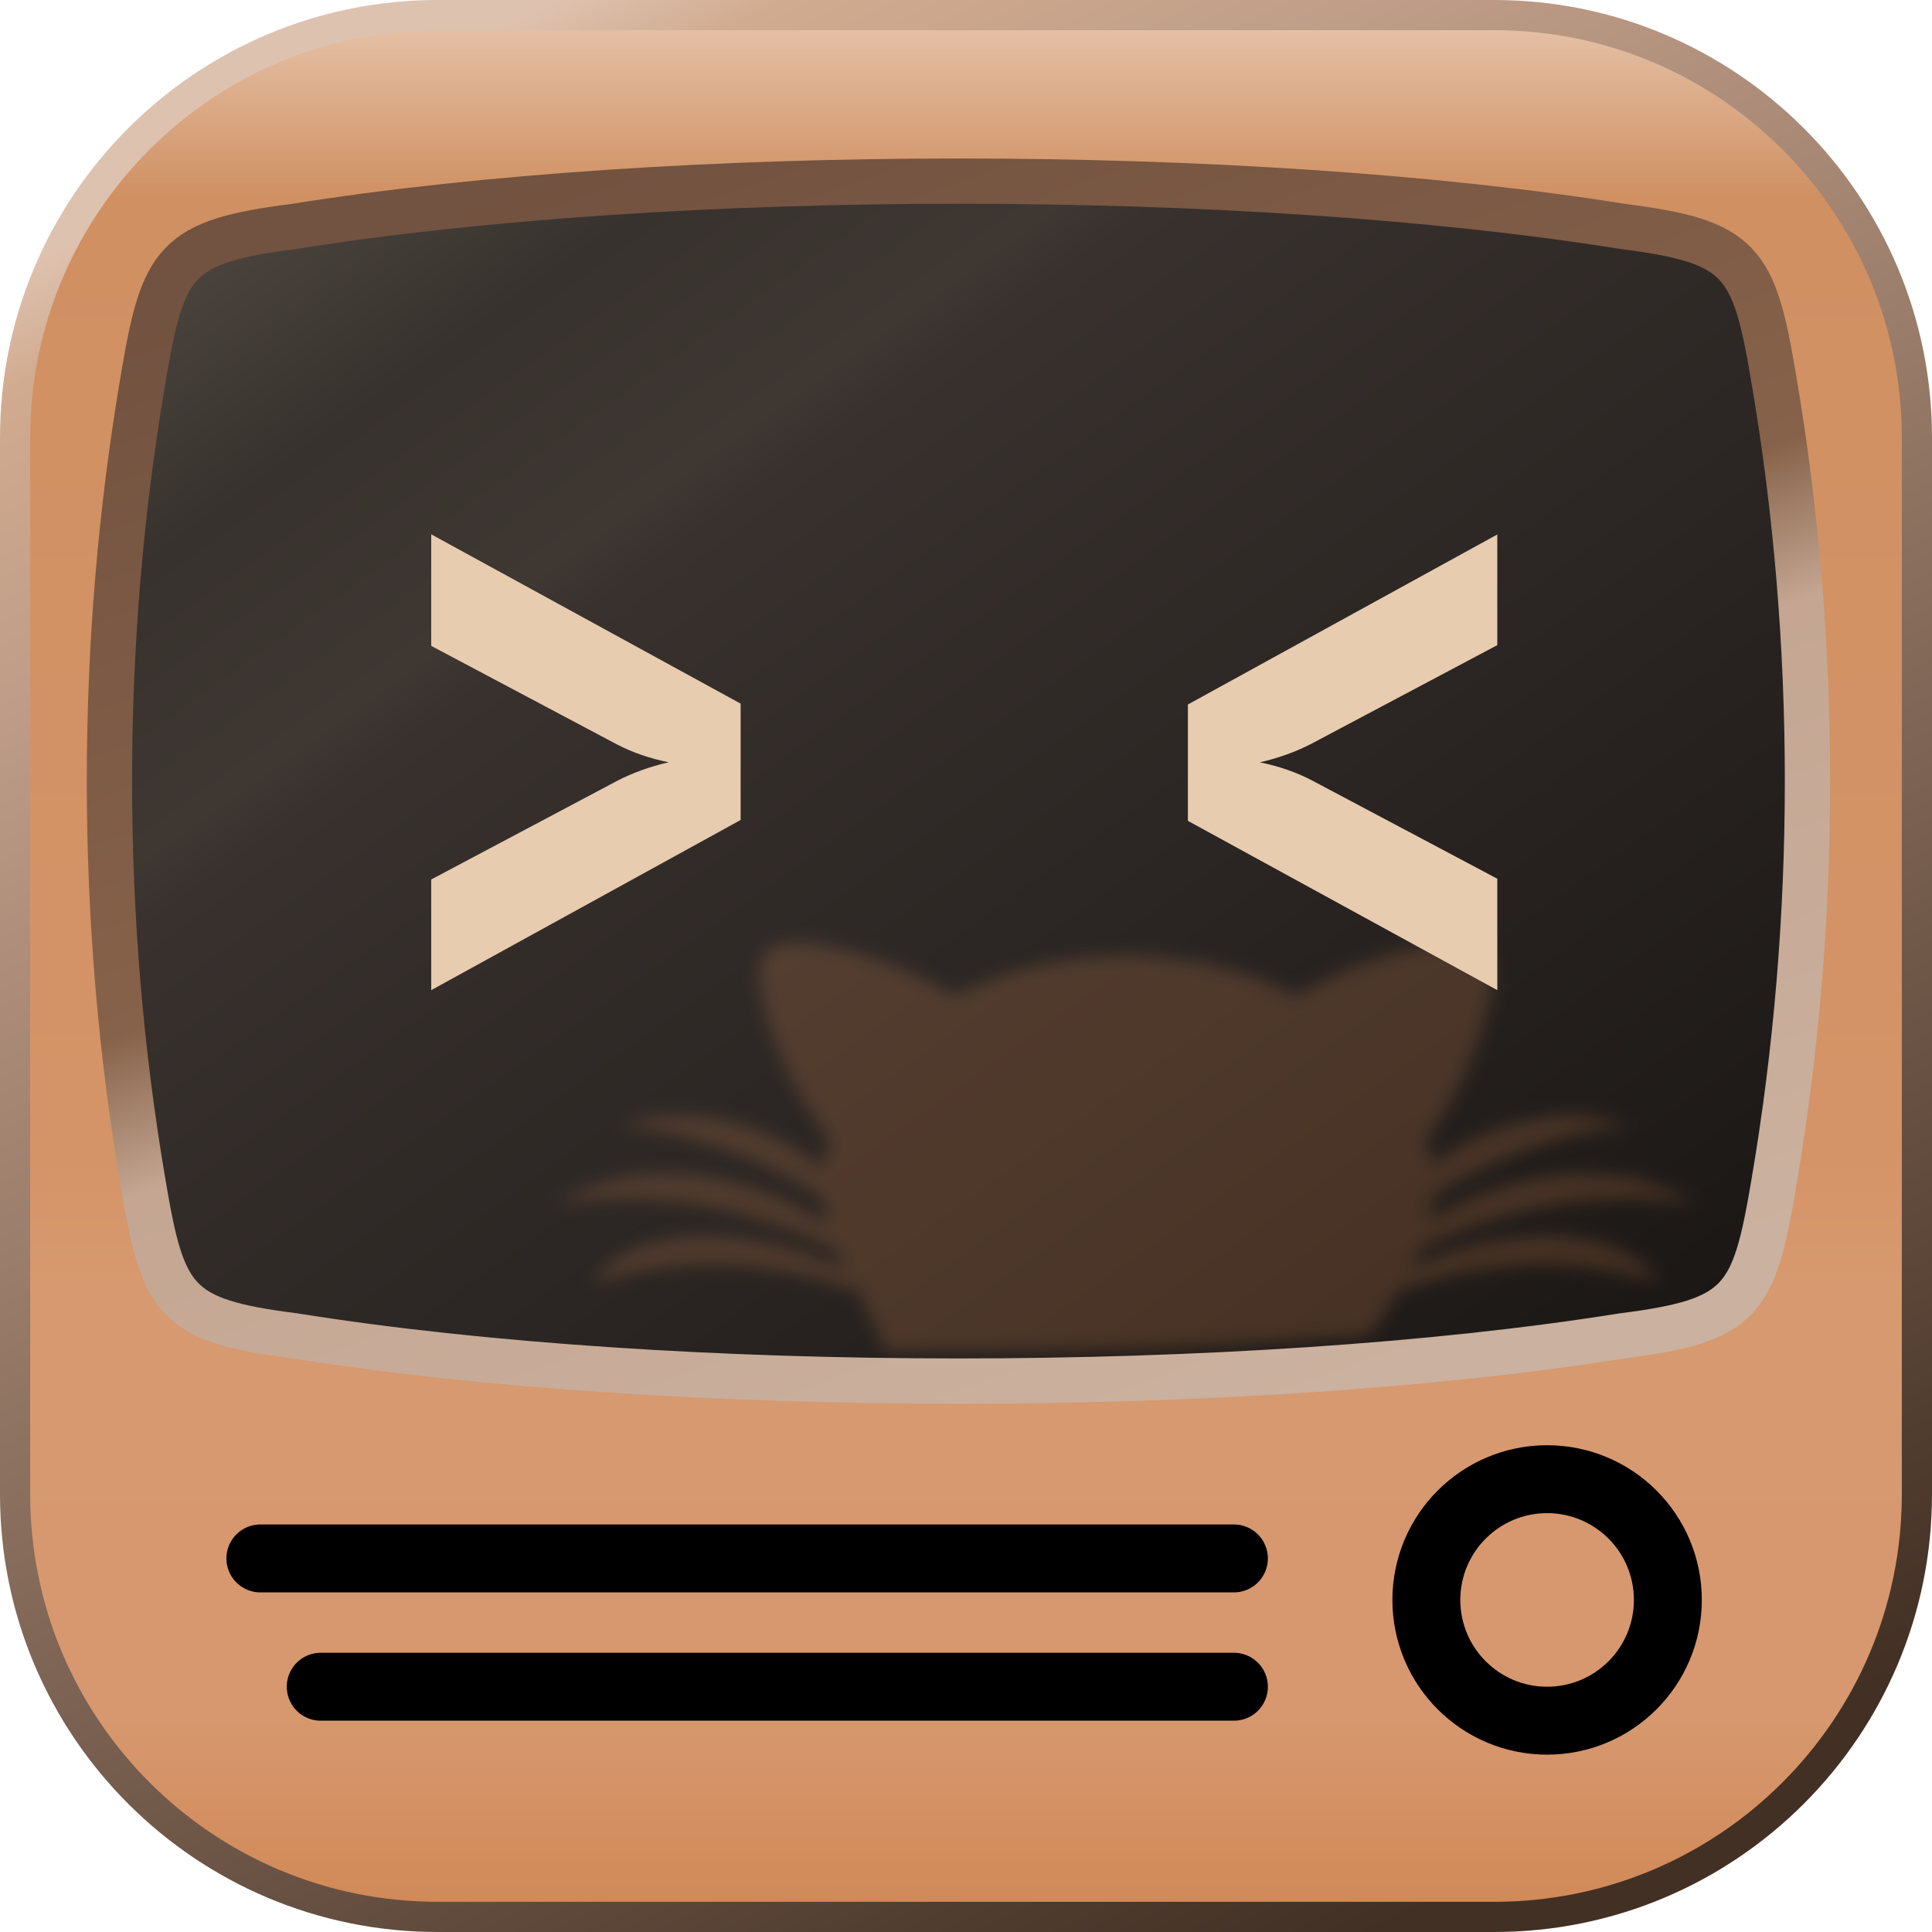
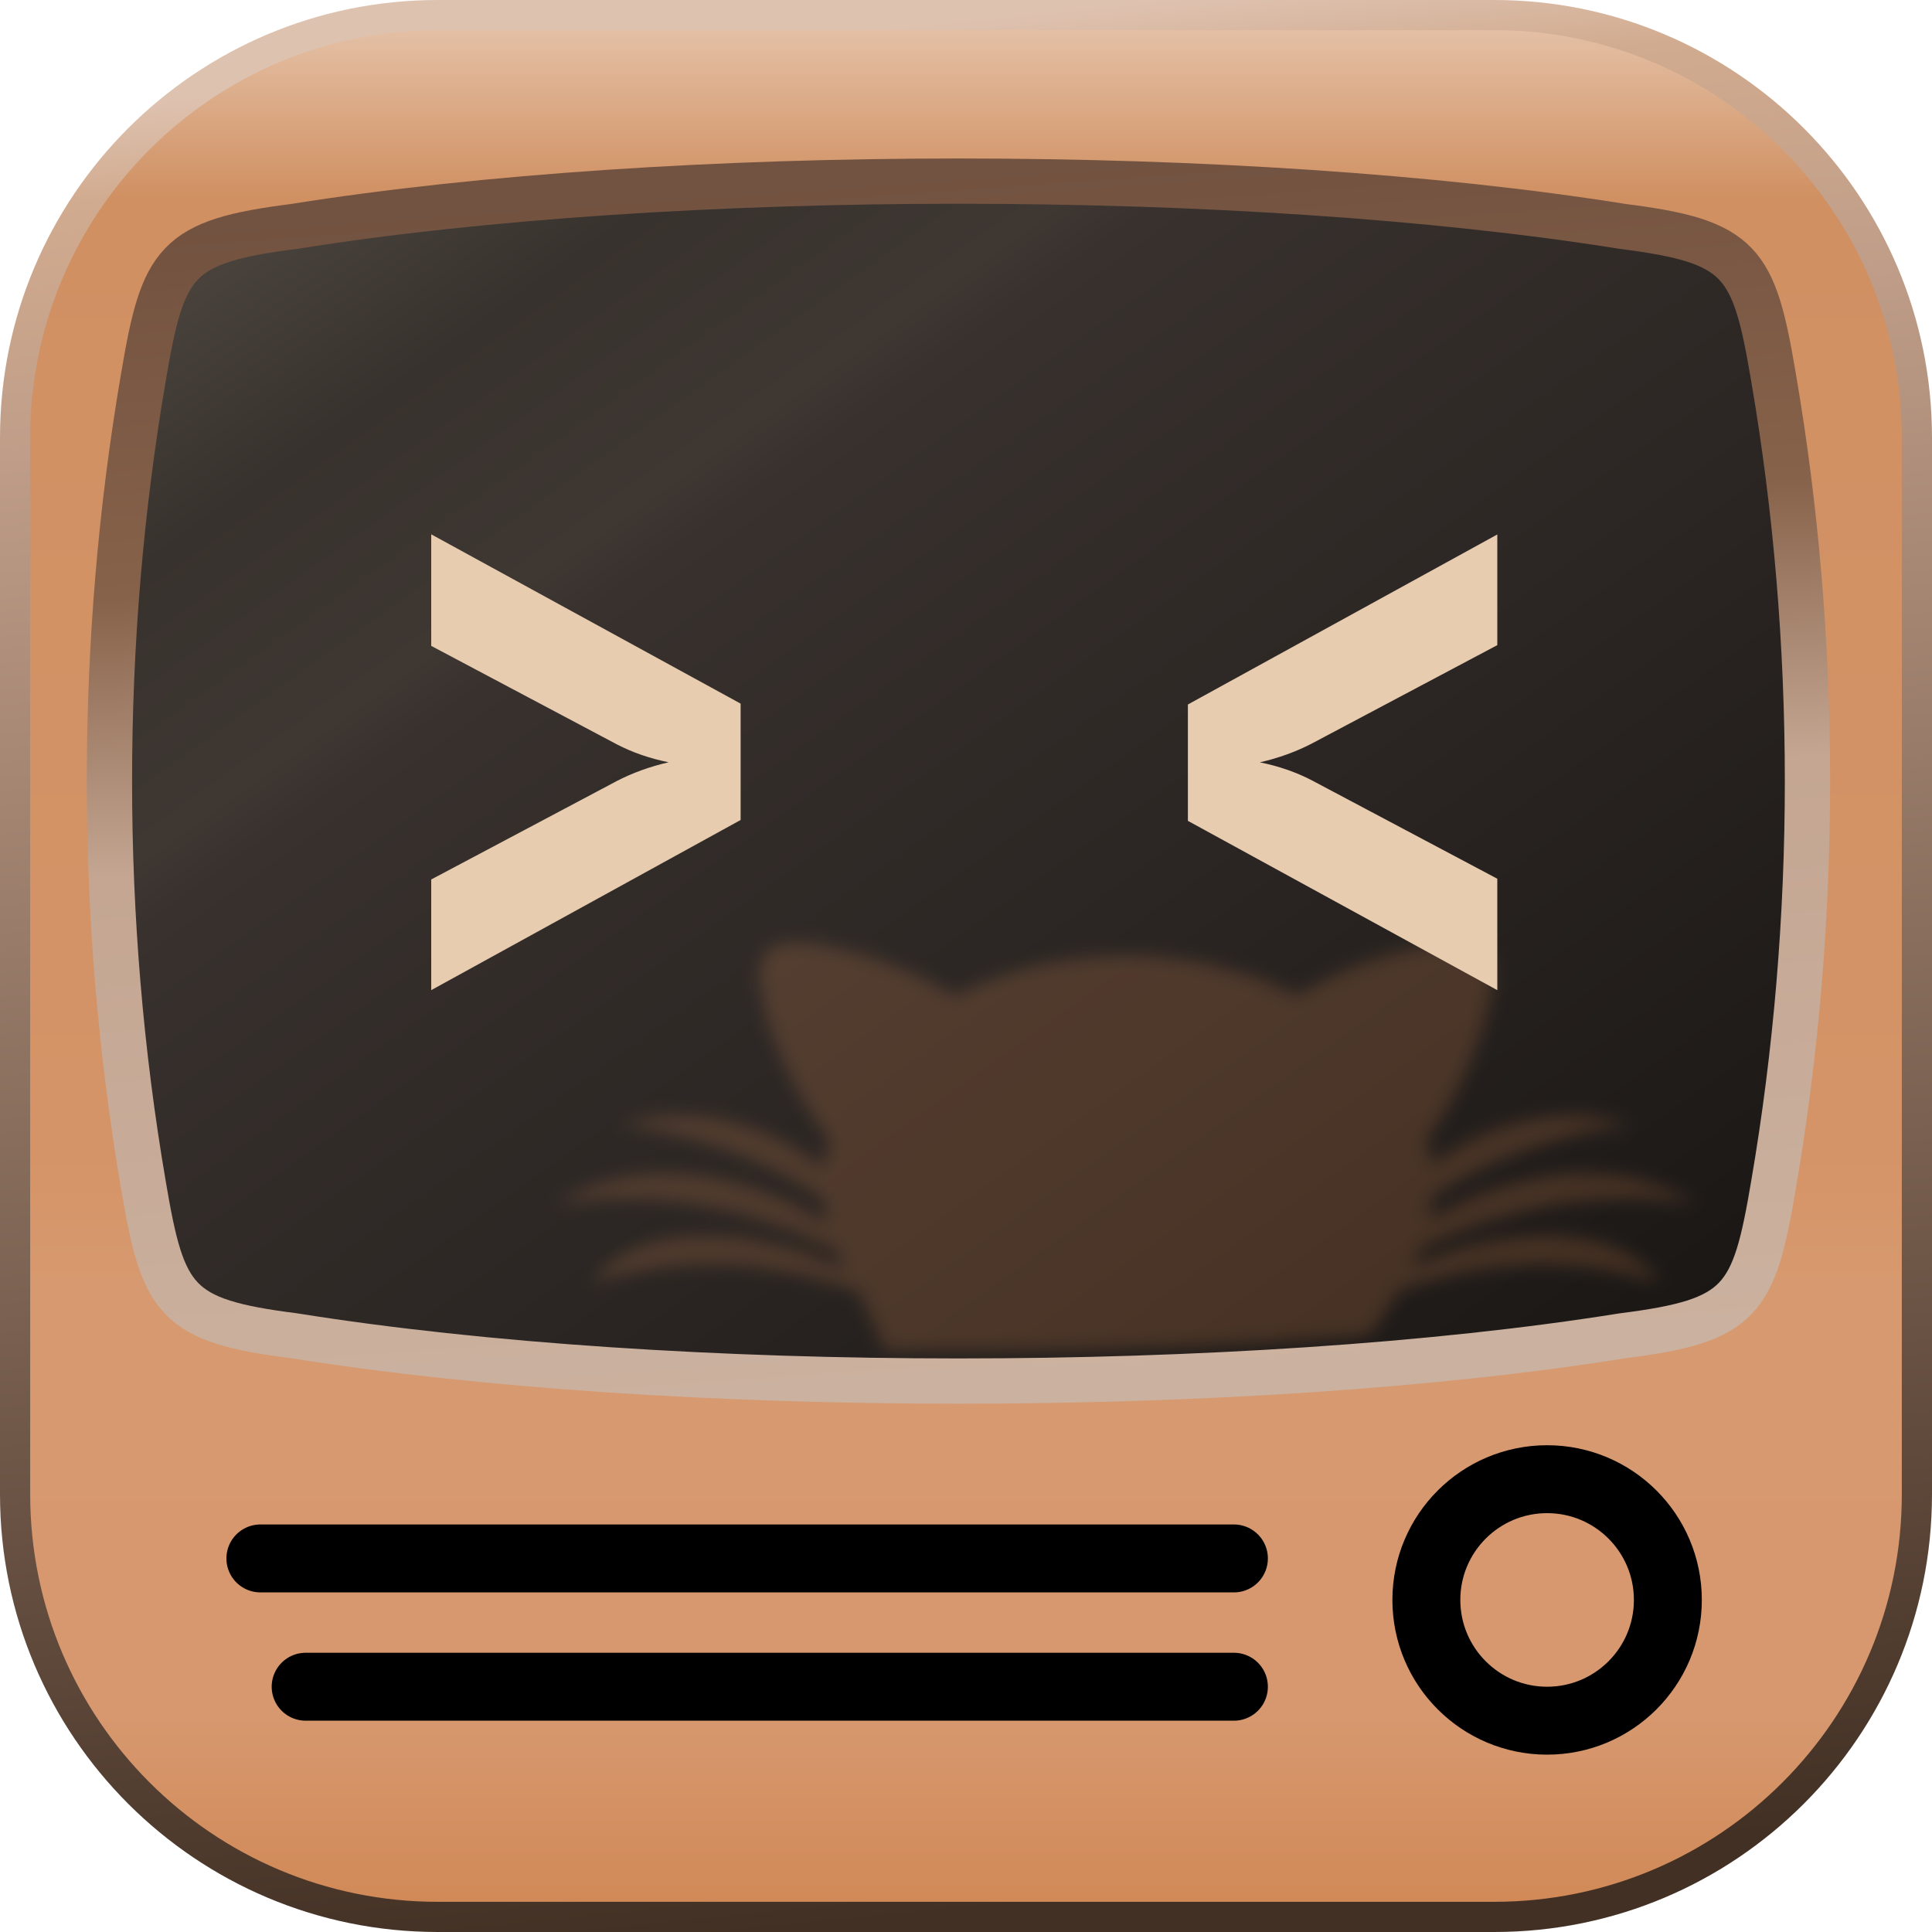
<svg xmlns="http://www.w3.org/2000/svg" width="256" height="256" version="1.1" viewBox="0 0 256 256">
  <defs>
    <linearGradient id="fillGradient" x2="0" y2="1">
      <stop stop-color="#e4c0a5" offset="0" />
      <stop stop-color="#d09062" offset=".09" />
      <stop stop-color="#d59467" offset=".6" />
      <stop stop-color="#d7996f" offset=".67" />
      <stop stop-color="#d7986f" offset=".9" />
      <stop stop-color="#d18957" offset="1" />
    </linearGradient>
-     <linearGradient id="strokeGradient" x1=".25" x2=".75" y2="1">
+     <linearGradient id="strokeGradient" x1=".45" x2=".55" y2="1">
      <stop stop-color="#dec2b0" offset="0" />
      <stop stop-color="#d1ab8f" offset=".05" />
      <stop stop-color="#bf9d88" offset=".18" />
      <stop stop-color="#423024" offset="1" />
    </linearGradient>
    <linearGradient id="screenFillGradient" x1="1" x2="0" y1="1">
      <stop stop-color="#161412" offset="0" />
      <stop stop-color="#1f1b19" offset=".14" />
      <stop stop-color="#38312e" offset=".68" />
      <stop stop-color="#3e3732" offset=".71" />
      <stop stop-color="#38322e" offset=".83" />
      <stop stop-color="#544d45" offset="1" />
    </linearGradient>
-     <linearGradient id="screenStrokeGradient" x1=".75" x2=".25" y1="1">
-       <stop stop-color="#cbb19f" offset="0" />
-       <stop stop-color="#c4a692" offset=".42" />
-       <stop stop-color="#87624a" offset=".53" />
-       <stop stop-color="#725240" offset="1" />
+     <linearGradient id="screenStrokeGradient" x1=".45" x2=".55" y2="1">
+       <stop stop-color="#725240" offset="0" />
+       <stop stop-color="#87624a" offset=".30" />
+       <stop stop-color="#c4a692" offset=".53" />
+       <stop stop-color="#cbb19f" offset="1" />
    </linearGradient>
    <linearGradient id="bracketsColor">
      <stop stop-color="#e8ccb0" offset="0" />
      <stop stop-color="#e8ccb0" offset="1" />
    </linearGradient>
    <filter id="blurFilter" x="-.018" y="-.051" width="1.037" height="1.103" color-interpolation-filters="sRGB">
      <feGaussianBlur stdDeviation="1.155" />
    </filter>
  </defs>
  <rect x="2" y="2" width="252" height="252" ry="56" fill="url(#fillGradient)" stroke="url(#strokeGradient)" stroke-width="4" />
  <path d="         m39 30          c         50 -8 126 -8 176 0         15.8 2 17.4 4.6 20 20          6 35 6 72 0 107         -2.6 15.4 -4.2 18 -20 20          -50 8 -126 8 -176 0         -15.8 -2 -17.4 -4.6 -20 -20          -6 -35 -6 -72 0 -107         2.6 -15.4 4.2 -18 20 -20          z" fill="url(#screenFillGradient)" stroke="url(#screenStrokeGradient)" stroke-width="6" />
  <circle cx="205" cy="212" r="16" fill="none" stroke="#000" stroke-linejoin="round" stroke-width="9" />
  <path d="m34.5 206.5h129" stroke="#000" stroke-linecap="round" stroke-linejoin="round" stroke-width="9" />
-   <path d="m42.5 223.5h121" stroke="#000" stroke-linecap="round" stroke-linejoin="round" stroke-width="9" />
+   <path d="m40.5 223.5h123" stroke="#000" stroke-linecap="round" stroke-linejoin="round" stroke-width="9" />
  <path d="m105.47 124.92c-1.821 0.013-3.213 0.386-3.92 1.218-2.993 3.325 2.162 17.126 8.313 24.775-0.315 1.259-0.55 2.523-0.69 3.823-7.624-6.01-17.942-8.719-26.816-5.651 10.094 1.306 18.831 4.479 26.757 9.82 0.086 1.083 0.242 2.151 0.475 3.201-10.716-7.143-25.441-9.27-36.044-2.546 13.277-2.075 25.519 0.455 37.108 6.053 0.351 0.903 0.759 1.787 1.215 2.652-11.386-5.963-27.767-6.696-33.501 1.77 12.44-3.951 23.463-2.876 35.224 1.066 0.911 1.311 2.092 4.077 3.639 7.837 20.474 0.258 42.102-0.262 64.294-2.041 1.313-1.785 2.945-4.606 3.885-5.993 11.535-3.778 22.394-4.753 34.622-0.869-5.631-8.313-21.529-7.756-32.882-2.087 0.433-0.852 0.821-1.719 1.153-2.602 11.425-5.411 23.486-7.828 36.551-5.786-10.428-6.613-24.838-4.661-35.505 2.199 0.22-1.052 0.366-2.115 0.438-3.186 7.792-5.14 16.373-8.209 26.255-9.488-8.706-3.009-18.797-0.456-26.375 5.315-0.145-1.182-0.366-2.337-0.654-3.487 5.819-7.649 10.807-21.615 7.815-24.775-2.993-3.159-16.628 0.666-24.942 5.821-6.485-3.325-14.299-5.321-22.613-5.321-8.48 0-16.295 1.996-22.78 5.321-6.235-3.866-15.557-7.077-21.021-7.038z" clip-rule="evenodd" fill="#784421" fill-opacity=".38" fill-rule="evenodd" filter="url(#blurFilter)" stroke-width="1.663" style="mix-blend-mode:screen" />
  <path d="m57.139 131.2v-14.665l24.6-13.05q3.12-1.617 6.862-2.48-3.742-0.755-6.862-2.372l-24.6-13.05v-14.782l40.998 22.433v15.419z" fill="url(#bracketsColor)" />
  <path d="m198.4 131.2-40.998-22.433v-15.419l40.998-22.529v14.665l-24.6 13.05q-3.12 1.617-6.862 2.48 3.742 0.755 6.862 2.372l24.6 13.05z" fill="url(#bracketsColor)" />
</svg>
